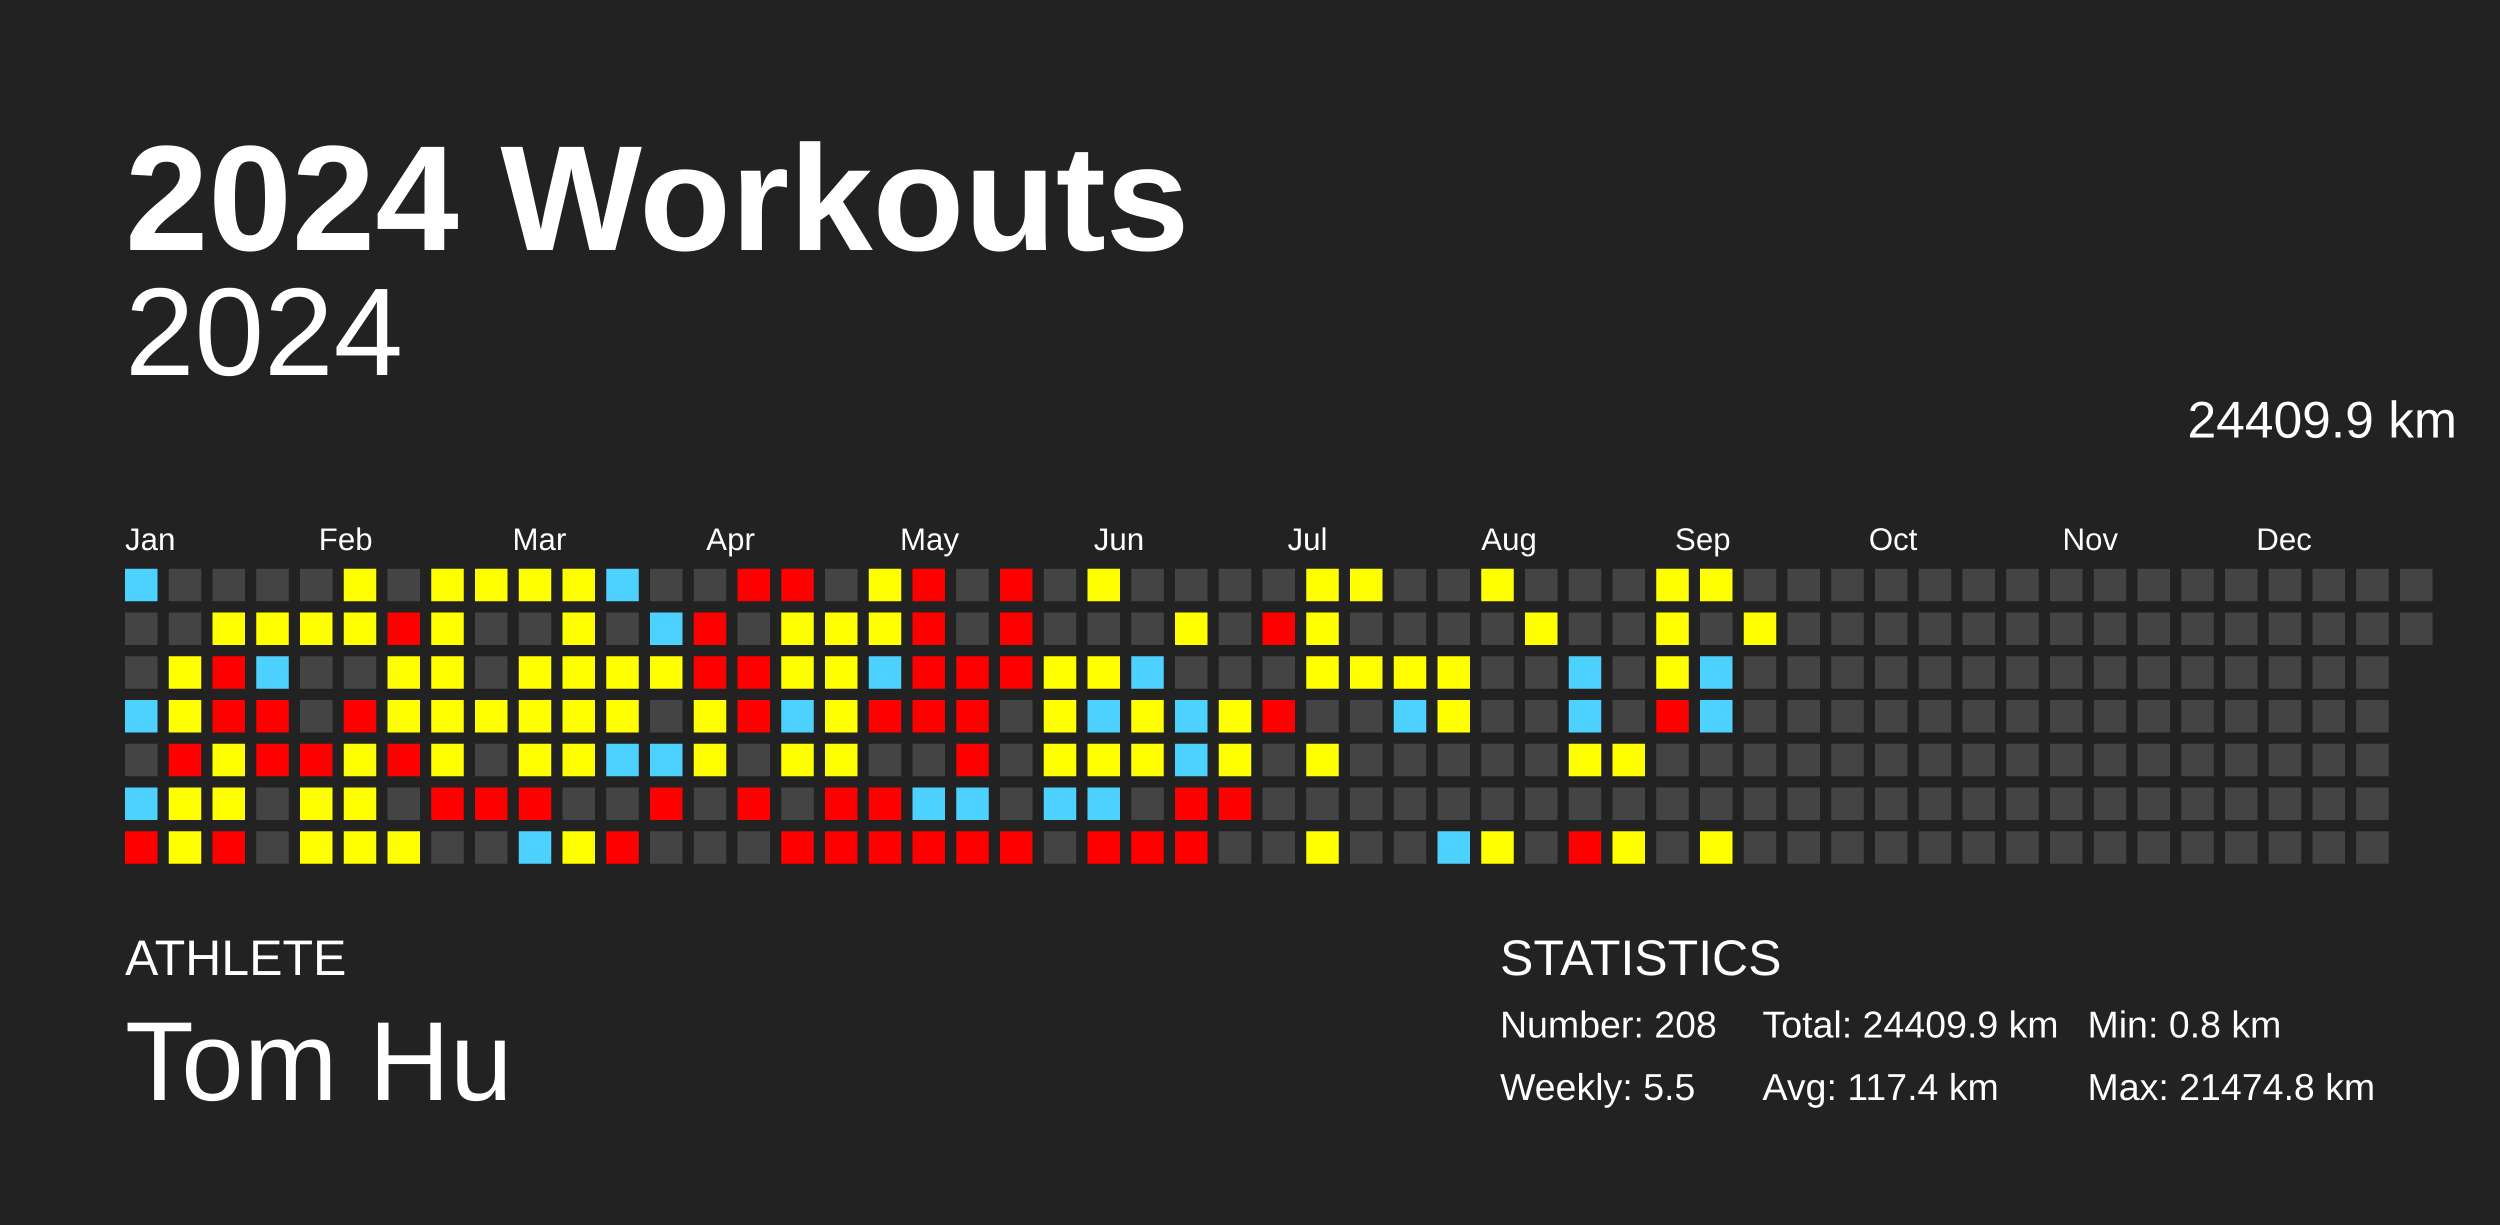
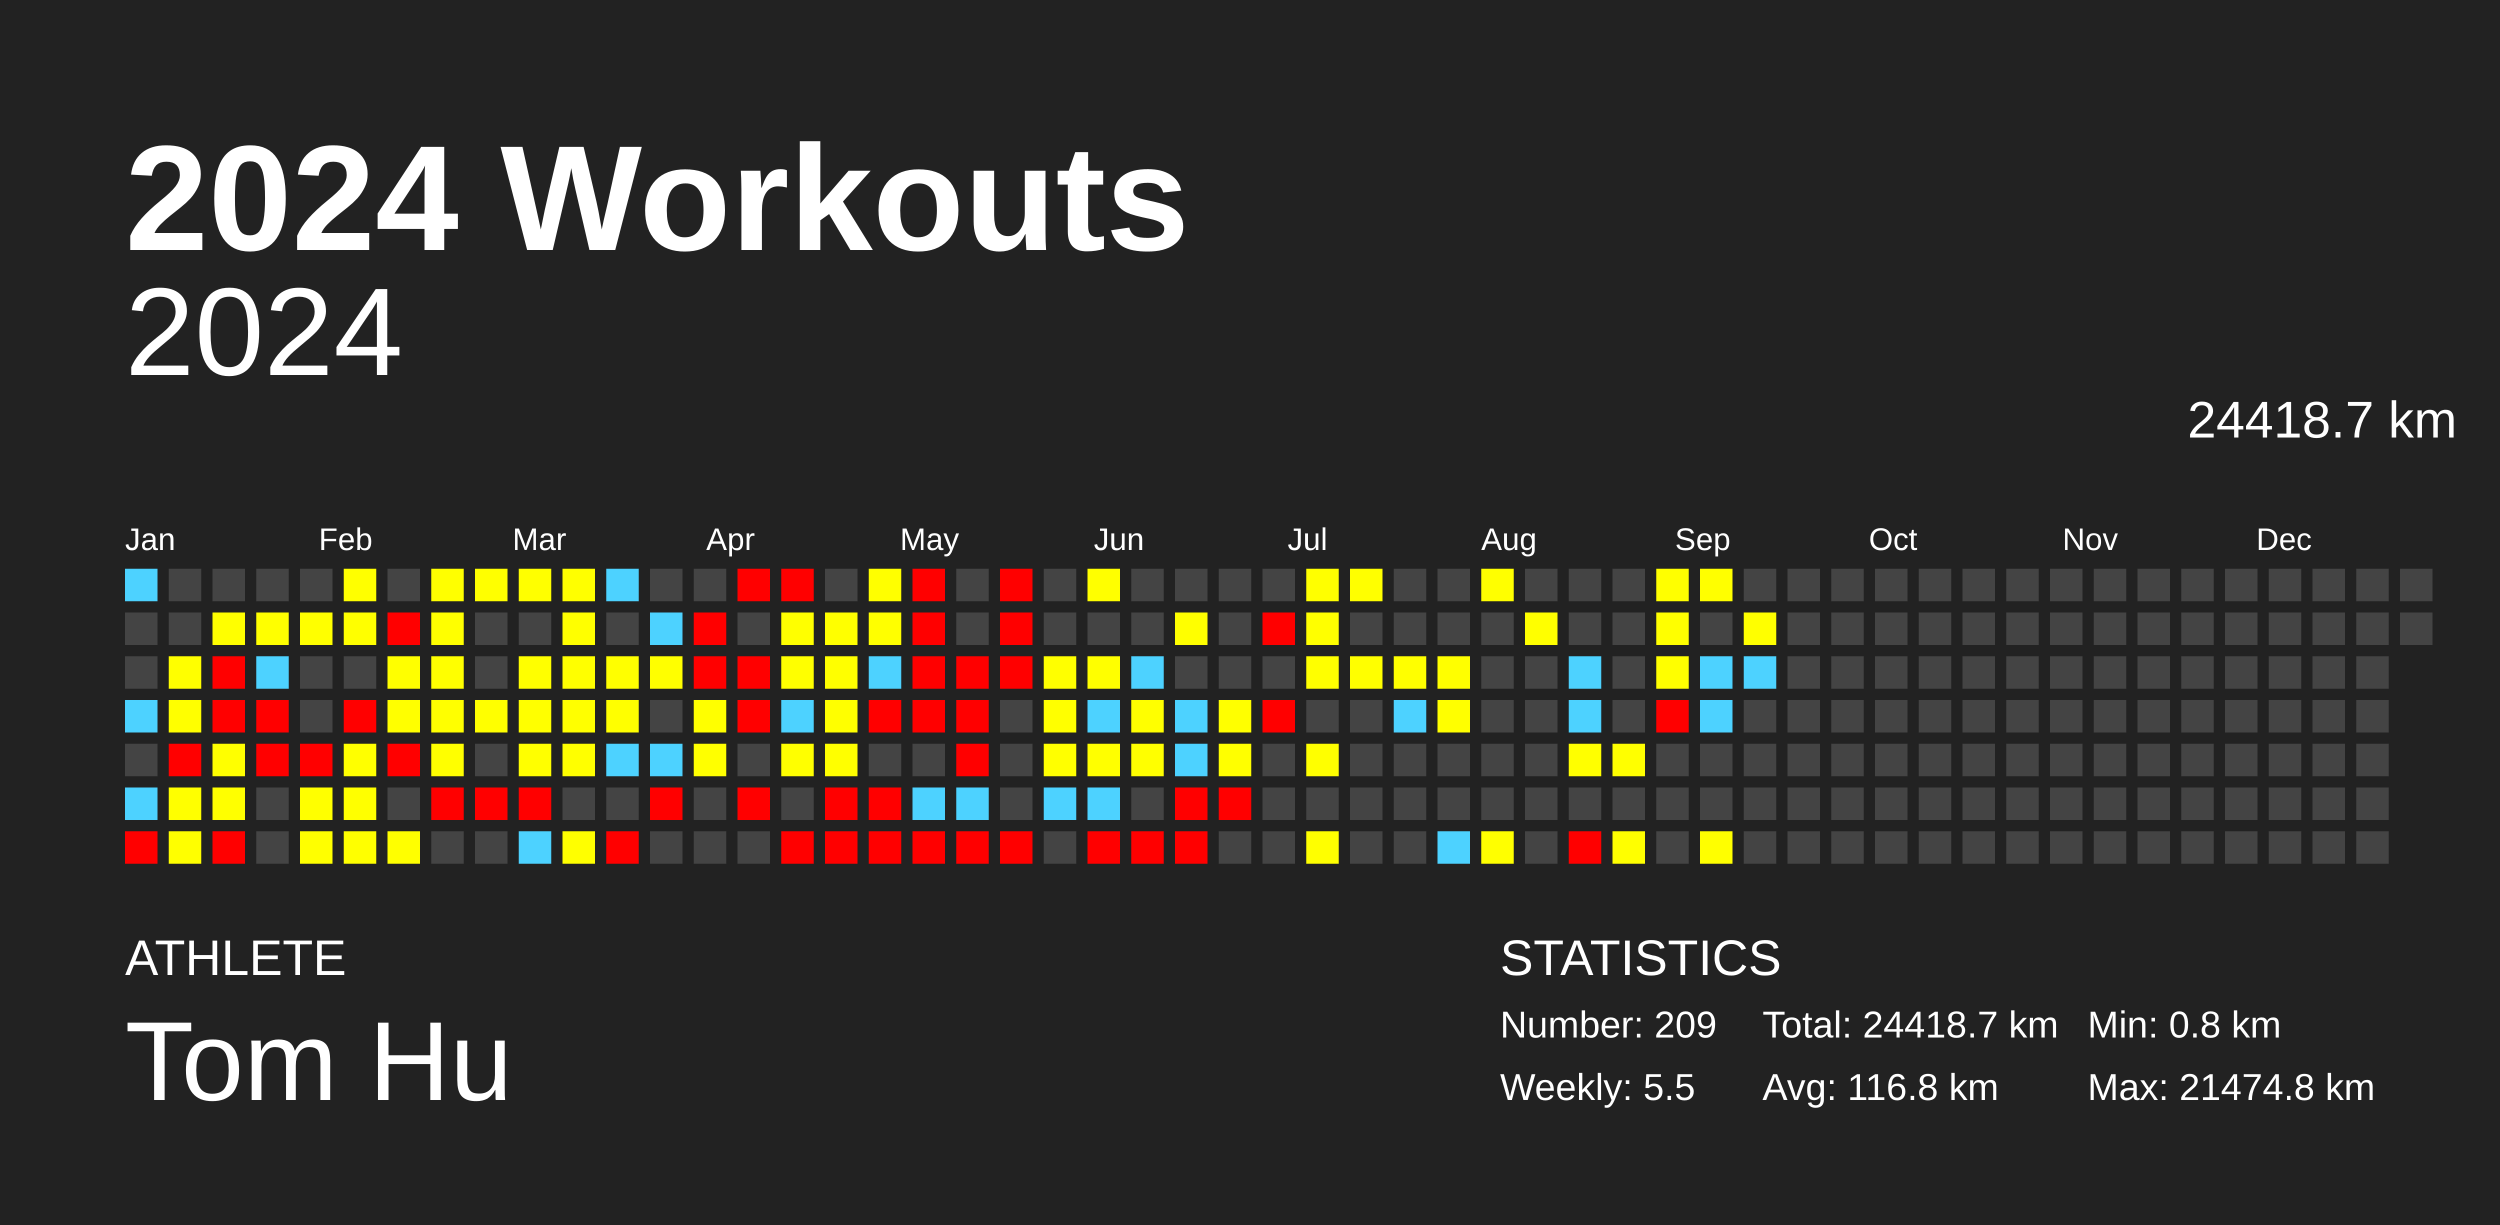
<svg xmlns="http://www.w3.org/2000/svg" baseProfile="full" height="98mm" version="1.1" viewBox="0,0,200,98" width="200mm">
  <defs />
  <rect fill="#222222" height="98" width="200" x="0" y="0" />
  <text fill="#FFFFFF" style="font-size:12px; font-family:Arial; font-weight:bold;" x="10" y="20">2024 Workouts</text>
  <text fill="#FFFFFF" style="font-size:4px; font-family:Arial" x="10" y="78">ATHLETE</text>
  <text fill="#FFFFFF" style="font-size:9px; font-family:Arial" x="10" y="88">Tom Hu</text>
  <text fill="#FFFFFF" style="font-size:4px; font-family:Arial" x="120" y="78">STATISTICS</text>
-   <text fill="#FFFFFF" style="font-size:3px; font-family:Arial" x="120" y="83">Number: 208</text>
+   <text fill="#FFFFFF" style="font-size:3px; font-family:Arial" x="120" y="83">Number: 209</text>
  <text fill="#FFFFFF" style="font-size:3px; font-family:Arial" x="120" y="88">Weekly: 5.5</text>
-   <text fill="#FFFFFF" style="font-size:3px; font-family:Arial" x="141" y="83">Total: 24409.9 km</text>
-   <text fill="#FFFFFF" style="font-size:3px; font-family:Arial" x="141" y="88">Avg: 117.4 km</text>
+   <text fill="#FFFFFF" style="font-size:3px; font-family:Arial" x="141" y="83">Total: 24418.7 km</text>
+   <text fill="#FFFFFF" style="font-size:3px; font-family:Arial" x="141" y="88">Avg: 116.8 km</text>
  <text fill="#FFFFFF" style="font-size:3px; font-family:Arial" x="167" y="83">Min: 0.8 km</text>
  <text fill="#FFFFFF" style="font-size:3px; font-family:Arial" x="167" y="88">Max: 21474.8 km</text>
  <text alignment-baseline="hanging" fill="#FFFFFF" style="font-size:10.0px; font-family:Arial;" x="10" y="30">2024</text>
-   <text alignment-baseline="hanging" fill="#FFFFFF" style="font-size:4.125px; font-family:Arial;" x="175" y="35">24409.9 km</text>
+   <text alignment-baseline="hanging" fill="#FFFFFF" style="font-size:4.125px; font-family:Arial;" x="175" y="35">24418.7 km</text>
  <text fill="#FFFFFF" style="font-size:2.5px; font-family:Arial" x="10.0" y="44">Jan</text>
  <text fill="#FFFFFF" style="font-size:2.5px; font-family:Arial" x="25.5" y="44">Feb</text>
  <text fill="#FFFFFF" style="font-size:2.5px; font-family:Arial" x="41.0" y="44">Mar</text>
  <text fill="#FFFFFF" style="font-size:2.5px; font-family:Arial" x="56.5" y="44">Apr</text>
  <text fill="#FFFFFF" style="font-size:2.5px; font-family:Arial" x="72.0" y="44">May</text>
  <text fill="#FFFFFF" style="font-size:2.5px; font-family:Arial" x="87.5" y="44">Jun</text>
  <text fill="#FFFFFF" style="font-size:2.5px; font-family:Arial" x="103.0" y="44">Jul</text>
  <text fill="#FFFFFF" style="font-size:2.5px; font-family:Arial" x="118.5" y="44">Aug</text>
  <text fill="#FFFFFF" style="font-size:2.5px; font-family:Arial" x="134.0" y="44">Sep</text>
  <text fill="#FFFFFF" style="font-size:2.5px; font-family:Arial" x="149.5" y="44">Oct</text>
  <text fill="#FFFFFF" style="font-size:2.5px; font-family:Arial" x="165.0" y="44">Nov</text>
  <text fill="#FFFFFF" style="font-size:2.5px; font-family:Arial" x="180.5" y="44">Dec</text>
  <rect fill="#4dd2ff" height="2.6" width="2.6" x="10.0" y="45.5" />
  <rect fill="#444444" height="2.6" width="2.6" x="10.0" y="49.0" />
  <rect fill="#444444" height="2.6" width="2.6" x="10.0" y="52.5" />
  <rect fill="#4dd2ff" height="2.6" width="2.6" x="10.0" y="56.0" />
  <rect fill="#444444" height="2.6" width="2.6" x="10.0" y="59.5" />
  <rect fill="#4dd2ff" height="2.6" width="2.6" x="10.0" y="63.0" />
  <rect fill="red" height="2.6" width="2.6" x="10.0" y="66.5" />
  <rect fill="#444444" height="2.6" width="2.6" x="13.5" y="45.5" />
  <rect fill="#444444" height="2.6" width="2.6" x="13.5" y="49.0" />
  <rect fill="#ffff00" height="2.6" width="2.6" x="13.5" y="52.5" />
  <rect fill="#ffff00" height="2.6" width="2.6" x="13.5" y="56.0" />
  <rect fill="red" height="2.6" width="2.6" x="13.5" y="59.5" />
  <rect fill="#ffff00" height="2.6" width="2.6" x="13.5" y="63.0" />
  <rect fill="#ffff00" height="2.6" width="2.6" x="13.5" y="66.5" />
  <rect fill="#444444" height="2.6" width="2.6" x="17.0" y="45.5" />
  <rect fill="#ffff00" height="2.6" width="2.6" x="17.0" y="49.0" />
  <rect fill="red" height="2.6" width="2.6" x="17.0" y="52.5" />
  <rect fill="red" height="2.6" width="2.6" x="17.0" y="56.0" />
  <rect fill="#ffff00" height="2.6" width="2.6" x="17.0" y="59.5" />
  <rect fill="#ffff00" height="2.6" width="2.6" x="17.0" y="63.0" />
  <rect fill="red" height="2.6" width="2.6" x="17.0" y="66.5" />
  <rect fill="#444444" height="2.6" width="2.6" x="20.5" y="45.5" />
  <rect fill="#ffff00" height="2.6" width="2.6" x="20.5" y="49.0" />
  <rect fill="#4dd2ff" height="2.6" width="2.6" x="20.5" y="52.5" />
  <rect fill="red" height="2.6" width="2.6" x="20.5" y="56.0" />
  <rect fill="red" height="2.6" width="2.6" x="20.5" y="59.5" />
  <rect fill="#444444" height="2.6" width="2.6" x="20.5" y="63.0" />
  <rect fill="#444444" height="2.6" width="2.6" x="20.5" y="66.5" />
  <rect fill="#444444" height="2.6" width="2.6" x="24.0" y="45.5" />
  <rect fill="#ffff00" height="2.6" width="2.6" x="24.0" y="49.0" />
  <rect fill="#444444" height="2.6" width="2.6" x="24.0" y="52.5" />
  <rect fill="#444444" height="2.6" width="2.6" x="24.0" y="56.0" />
  <rect fill="red" height="2.6" width="2.6" x="24.0" y="59.5" />
  <rect fill="#ffff00" height="2.6" width="2.6" x="24.0" y="63.0" />
  <rect fill="#ffff00" height="2.6" width="2.6" x="24.0" y="66.5" />
  <rect fill="#ffff00" height="2.6" width="2.6" x="27.5" y="45.5" />
  <rect fill="#ffff00" height="2.6" width="2.6" x="27.5" y="49.0" />
  <rect fill="#444444" height="2.6" width="2.6" x="27.5" y="52.5" />
  <rect fill="red" height="2.6" width="2.6" x="27.5" y="56.0" />
  <rect fill="#ffff00" height="2.6" width="2.6" x="27.5" y="59.5" />
  <rect fill="#ffff00" height="2.6" width="2.6" x="27.5" y="63.0" />
  <rect fill="#ffff00" height="2.6" width="2.6" x="27.5" y="66.5" />
  <rect fill="#444444" height="2.6" width="2.6" x="31.0" y="45.5" />
  <rect fill="red" height="2.6" width="2.6" x="31.0" y="49.0" />
  <rect fill="#ffff00" height="2.6" width="2.6" x="31.0" y="52.5" />
  <rect fill="#ffff00" height="2.6" width="2.6" x="31.0" y="56.0" />
  <rect fill="red" height="2.6" width="2.6" x="31.0" y="59.5" />
  <rect fill="#444444" height="2.6" width="2.6" x="31.0" y="63.0" />
  <rect fill="#ffff00" height="2.6" width="2.6" x="31.0" y="66.5" />
  <rect fill="#ffff00" height="2.6" width="2.6" x="34.5" y="45.5" />
  <rect fill="#ffff00" height="2.6" width="2.6" x="34.5" y="49.0" />
  <rect fill="#ffff00" height="2.6" width="2.6" x="34.5" y="52.5" />
  <rect fill="#ffff00" height="2.6" width="2.6" x="34.5" y="56.0" />
  <rect fill="#ffff00" height="2.6" width="2.6" x="34.5" y="59.5" />
  <rect fill="red" height="2.6" width="2.6" x="34.5" y="63.0" />
  <rect fill="#444444" height="2.6" width="2.6" x="34.5" y="66.5" />
  <rect fill="#ffff00" height="2.6" width="2.6" x="38.0" y="45.5" />
  <rect fill="#444444" height="2.6" width="2.6" x="38.0" y="49.0" />
  <rect fill="#444444" height="2.6" width="2.6" x="38.0" y="52.5" />
  <rect fill="#ffff00" height="2.6" width="2.6" x="38.0" y="56.0" />
  <rect fill="#444444" height="2.6" width="2.6" x="38.0" y="59.5" />
  <rect fill="red" height="2.6" width="2.6" x="38.0" y="63.0" />
  <rect fill="#444444" height="2.6" width="2.6" x="38.0" y="66.5" />
  <rect fill="#ffff00" height="2.6" width="2.6" x="41.5" y="45.5" />
  <rect fill="#444444" height="2.6" width="2.6" x="41.5" y="49.0" />
  <rect fill="#ffff00" height="2.6" width="2.6" x="41.5" y="52.5" />
  <rect fill="#ffff00" height="2.6" width="2.6" x="41.5" y="56.0" />
  <rect fill="#ffff00" height="2.6" width="2.6" x="41.5" y="59.5" />
  <rect fill="red" height="2.6" width="2.6" x="41.5" y="63.0" />
  <rect fill="#4dd2ff" height="2.6" width="2.6" x="41.5" y="66.5" />
  <rect fill="#ffff00" height="2.6" width="2.6" x="45.0" y="45.5" />
  <rect fill="#ffff00" height="2.6" width="2.6" x="45.0" y="49.0" />
  <rect fill="#ffff00" height="2.6" width="2.6" x="45.0" y="52.5" />
  <rect fill="#ffff00" height="2.6" width="2.6" x="45.0" y="56.0" />
  <rect fill="#ffff00" height="2.6" width="2.6" x="45.0" y="59.5" />
  <rect fill="#444444" height="2.6" width="2.6" x="45.0" y="63.0" />
  <rect fill="#ffff00" height="2.6" width="2.6" x="45.0" y="66.5" />
  <rect fill="#4dd2ff" height="2.6" width="2.6" x="48.5" y="45.5" />
  <rect fill="#444444" height="2.6" width="2.6" x="48.5" y="49.0" />
  <rect fill="#ffff00" height="2.6" width="2.6" x="48.5" y="52.5" />
  <rect fill="#ffff00" height="2.6" width="2.6" x="48.5" y="56.0" />
  <rect fill="#4dd2ff" height="2.6" width="2.6" x="48.5" y="59.5" />
  <rect fill="#444444" height="2.6" width="2.6" x="48.5" y="63.0" />
  <rect fill="red" height="2.6" width="2.6" x="48.5" y="66.5" />
  <rect fill="#444444" height="2.6" width="2.6" x="52.0" y="45.5" />
  <rect fill="#4dd2ff" height="2.6" width="2.6" x="52.0" y="49.0" />
  <rect fill="#ffff00" height="2.6" width="2.6" x="52.0" y="52.5" />
  <rect fill="#444444" height="2.6" width="2.6" x="52.0" y="56.0" />
  <rect fill="#4dd2ff" height="2.6" width="2.6" x="52.0" y="59.5" />
  <rect fill="red" height="2.6" width="2.6" x="52.0" y="63.0" />
  <rect fill="#444444" height="2.6" width="2.6" x="52.0" y="66.5" />
  <rect fill="#444444" height="2.6" width="2.6" x="55.5" y="45.5" />
  <rect fill="red" height="2.6" width="2.6" x="55.5" y="49.0" />
  <rect fill="red" height="2.6" width="2.6" x="55.5" y="52.5" />
  <rect fill="#ffff00" height="2.6" width="2.6" x="55.5" y="56.0" />
  <rect fill="#ffff00" height="2.6" width="2.6" x="55.5" y="59.5" />
  <rect fill="#444444" height="2.6" width="2.6" x="55.5" y="63.0" />
  <rect fill="#444444" height="2.6" width="2.6" x="55.5" y="66.5" />
  <rect fill="red" height="2.6" width="2.6" x="59.0" y="45.5" />
  <rect fill="#444444" height="2.6" width="2.6" x="59.0" y="49.0" />
  <rect fill="red" height="2.6" width="2.6" x="59.0" y="52.5" />
  <rect fill="red" height="2.6" width="2.6" x="59.0" y="56.0" />
  <rect fill="#444444" height="2.6" width="2.6" x="59.0" y="59.5" />
  <rect fill="red" height="2.6" width="2.6" x="59.0" y="63.0" />
  <rect fill="#444444" height="2.6" width="2.6" x="59.0" y="66.5" />
  <rect fill="red" height="2.6" width="2.6" x="62.5" y="45.5" />
  <rect fill="#ffff00" height="2.6" width="2.6" x="62.5" y="49.0" />
  <rect fill="#ffff00" height="2.6" width="2.6" x="62.5" y="52.5" />
  <rect fill="#4dd2ff" height="2.6" width="2.6" x="62.5" y="56.0" />
  <rect fill="#ffff00" height="2.6" width="2.6" x="62.5" y="59.5" />
  <rect fill="#444444" height="2.6" width="2.6" x="62.5" y="63.0" />
  <rect fill="red" height="2.6" width="2.6" x="62.5" y="66.5" />
  <rect fill="#444444" height="2.6" width="2.6" x="66.0" y="45.5" />
  <rect fill="#ffff00" height="2.6" width="2.6" x="66.0" y="49.0" />
  <rect fill="#ffff00" height="2.6" width="2.6" x="66.0" y="52.5" />
  <rect fill="#ffff00" height="2.6" width="2.6" x="66.0" y="56.0" />
  <rect fill="#ffff00" height="2.6" width="2.6" x="66.0" y="59.5" />
  <rect fill="red" height="2.6" width="2.6" x="66.0" y="63.0" />
  <rect fill="red" height="2.6" width="2.6" x="66.0" y="66.5" />
  <rect fill="#ffff00" height="2.6" width="2.6" x="69.5" y="45.5" />
  <rect fill="#ffff00" height="2.6" width="2.6" x="69.5" y="49.0" />
  <rect fill="#4dd2ff" height="2.6" width="2.6" x="69.5" y="52.5" />
  <rect fill="red" height="2.6" width="2.6" x="69.5" y="56.0" />
  <rect fill="#444444" height="2.6" width="2.6" x="69.5" y="59.5" />
  <rect fill="red" height="2.6" width="2.6" x="69.5" y="63.0" />
  <rect fill="red" height="2.6" width="2.6" x="69.5" y="66.5" />
  <rect fill="red" height="2.6" width="2.6" x="73.0" y="45.5" />
  <rect fill="red" height="2.6" width="2.6" x="73.0" y="49.0" />
  <rect fill="red" height="2.6" width="2.6" x="73.0" y="52.5" />
  <rect fill="red" height="2.6" width="2.6" x="73.0" y="56.0" />
  <rect fill="#444444" height="2.6" width="2.6" x="73.0" y="59.5" />
  <rect fill="#4dd2ff" height="2.6" width="2.6" x="73.0" y="63.0" />
  <rect fill="red" height="2.6" width="2.6" x="73.0" y="66.5" />
  <rect fill="#444444" height="2.6" width="2.6" x="76.5" y="45.5" />
  <rect fill="#444444" height="2.6" width="2.6" x="76.5" y="49.0" />
  <rect fill="red" height="2.6" width="2.6" x="76.5" y="52.5" />
  <rect fill="red" height="2.6" width="2.6" x="76.5" y="56.0" />
  <rect fill="red" height="2.6" width="2.6" x="76.5" y="59.5" />
  <rect fill="#4dd2ff" height="2.6" width="2.6" x="76.5" y="63.0" />
  <rect fill="red" height="2.6" width="2.6" x="76.5" y="66.5" />
  <rect fill="red" height="2.6" width="2.6" x="80.0" y="45.5" />
  <rect fill="red" height="2.6" width="2.6" x="80.0" y="49.0" />
  <rect fill="red" height="2.6" width="2.6" x="80.0" y="52.5" />
  <rect fill="#444444" height="2.6" width="2.6" x="80.0" y="56.0" />
  <rect fill="#444444" height="2.6" width="2.6" x="80.0" y="59.5" />
  <rect fill="#444444" height="2.6" width="2.6" x="80.0" y="63.0" />
  <rect fill="red" height="2.6" width="2.6" x="80.0" y="66.5" />
  <rect fill="#444444" height="2.6" width="2.6" x="83.5" y="45.5" />
  <rect fill="#444444" height="2.6" width="2.6" x="83.5" y="49.0" />
  <rect fill="#ffff00" height="2.6" width="2.6" x="83.5" y="52.5" />
  <rect fill="#ffff00" height="2.6" width="2.6" x="83.5" y="56.0" />
  <rect fill="#ffff00" height="2.6" width="2.6" x="83.5" y="59.5" />
  <rect fill="#4dd2ff" height="2.6" width="2.6" x="83.5" y="63.0" />
  <rect fill="#444444" height="2.6" width="2.6" x="83.5" y="66.5" />
  <rect fill="#ffff00" height="2.6" width="2.6" x="87.0" y="45.5" />
  <rect fill="#444444" height="2.6" width="2.6" x="87.0" y="49.0" />
  <rect fill="#ffff00" height="2.6" width="2.6" x="87.0" y="52.5" />
  <rect fill="#4dd2ff" height="2.6" width="2.6" x="87.0" y="56.0" />
  <rect fill="#ffff00" height="2.6" width="2.6" x="87.0" y="59.5" />
  <rect fill="#4dd2ff" height="2.6" width="2.6" x="87.0" y="63.0" />
  <rect fill="red" height="2.6" width="2.6" x="87.0" y="66.5" />
  <rect fill="#444444" height="2.6" width="2.6" x="90.5" y="45.5" />
  <rect fill="#444444" height="2.6" width="2.6" x="90.5" y="49.0" />
  <rect fill="#4dd2ff" height="2.6" width="2.6" x="90.5" y="52.5" />
  <rect fill="#ffff00" height="2.6" width="2.6" x="90.5" y="56.0" />
  <rect fill="#ffff00" height="2.6" width="2.6" x="90.5" y="59.5" />
  <rect fill="#444444" height="2.6" width="2.6" x="90.5" y="63.0" />
  <rect fill="red" height="2.6" width="2.6" x="90.5" y="66.5" />
  <rect fill="#444444" height="2.6" width="2.6" x="94.0" y="45.5" />
  <rect fill="#ffff00" height="2.6" width="2.6" x="94.0" y="49.0" />
  <rect fill="#444444" height="2.6" width="2.6" x="94.0" y="52.5" />
  <rect fill="#4dd2ff" height="2.6" width="2.6" x="94.0" y="56.0" />
  <rect fill="#4dd2ff" height="2.6" width="2.6" x="94.0" y="59.5" />
  <rect fill="red" height="2.6" width="2.6" x="94.0" y="63.0" />
  <rect fill="red" height="2.6" width="2.6" x="94.0" y="66.5" />
  <rect fill="#444444" height="2.6" width="2.6" x="97.5" y="45.5" />
  <rect fill="#444444" height="2.6" width="2.6" x="97.5" y="49.0" />
  <rect fill="#444444" height="2.6" width="2.6" x="97.5" y="52.5" />
  <rect fill="#ffff00" height="2.6" width="2.6" x="97.5" y="56.0" />
  <rect fill="#ffff00" height="2.6" width="2.6" x="97.5" y="59.5" />
  <rect fill="red" height="2.6" width="2.6" x="97.5" y="63.0" />
  <rect fill="#444444" height="2.6" width="2.6" x="97.5" y="66.5" />
  <rect fill="#444444" height="2.6" width="2.6" x="101.0" y="45.5" />
  <rect fill="red" height="2.6" width="2.6" x="101.0" y="49.0" />
  <rect fill="#444444" height="2.6" width="2.6" x="101.0" y="52.5" />
  <rect fill="red" height="2.6" width="2.6" x="101.0" y="56.0" />
  <rect fill="#444444" height="2.6" width="2.6" x="101.0" y="59.5" />
  <rect fill="#444444" height="2.6" width="2.6" x="101.0" y="63.0" />
  <rect fill="#444444" height="2.6" width="2.6" x="101.0" y="66.5" />
  <rect fill="#ffff00" height="2.6" width="2.6" x="104.5" y="45.5" />
  <rect fill="#ffff00" height="2.6" width="2.6" x="104.5" y="49.0" />
  <rect fill="#ffff00" height="2.6" width="2.6" x="104.5" y="52.5" />
  <rect fill="#444444" height="2.6" width="2.6" x="104.5" y="56.0" />
  <rect fill="#ffff00" height="2.6" width="2.6" x="104.5" y="59.5" />
  <rect fill="#444444" height="2.6" width="2.6" x="104.5" y="63.0" />
  <rect fill="#ffff00" height="2.6" width="2.6" x="104.5" y="66.5" />
  <rect fill="#ffff00" height="2.6" width="2.6" x="108.0" y="45.5" />
  <rect fill="#444444" height="2.6" width="2.6" x="108.0" y="49.0" />
  <rect fill="#ffff00" height="2.6" width="2.6" x="108.0" y="52.5" />
  <rect fill="#444444" height="2.6" width="2.6" x="108.0" y="56.0" />
  <rect fill="#444444" height="2.6" width="2.6" x="108.0" y="59.5" />
  <rect fill="#444444" height="2.6" width="2.6" x="108.0" y="63.0" />
  <rect fill="#444444" height="2.6" width="2.6" x="108.0" y="66.5" />
  <rect fill="#444444" height="2.6" width="2.6" x="111.5" y="45.5" />
  <rect fill="#444444" height="2.6" width="2.6" x="111.5" y="49.0" />
  <rect fill="#ffff00" height="2.6" width="2.6" x="111.5" y="52.5" />
  <rect fill="#4dd2ff" height="2.6" width="2.6" x="111.5" y="56.0" />
  <rect fill="#444444" height="2.6" width="2.6" x="111.5" y="59.5" />
  <rect fill="#444444" height="2.6" width="2.6" x="111.5" y="63.0" />
  <rect fill="#444444" height="2.6" width="2.6" x="111.5" y="66.5" />
  <rect fill="#444444" height="2.6" width="2.6" x="115.0" y="45.5" />
  <rect fill="#444444" height="2.6" width="2.6" x="115.0" y="49.0" />
  <rect fill="#ffff00" height="2.6" width="2.6" x="115.0" y="52.5" />
  <rect fill="#ffff00" height="2.6" width="2.6" x="115.0" y="56.0" />
  <rect fill="#444444" height="2.6" width="2.6" x="115.0" y="59.5" />
  <rect fill="#444444" height="2.6" width="2.6" x="115.0" y="63.0" />
  <rect fill="#4dd2ff" height="2.6" width="2.6" x="115.0" y="66.5" />
  <rect fill="#ffff00" height="2.6" width="2.6" x="118.5" y="45.5" />
  <rect fill="#444444" height="2.6" width="2.6" x="118.5" y="49.0" />
  <rect fill="#444444" height="2.6" width="2.6" x="118.5" y="52.5" />
  <rect fill="#444444" height="2.6" width="2.6" x="118.5" y="56.0" />
  <rect fill="#444444" height="2.6" width="2.6" x="118.5" y="59.5" />
  <rect fill="#444444" height="2.6" width="2.6" x="118.5" y="63.0" />
  <rect fill="#ffff00" height="2.6" width="2.6" x="118.5" y="66.5" />
  <rect fill="#444444" height="2.6" width="2.6" x="122.0" y="45.5" />
  <rect fill="#ffff00" height="2.6" width="2.6" x="122.0" y="49.0" />
  <rect fill="#444444" height="2.6" width="2.6" x="122.0" y="52.5" />
  <rect fill="#444444" height="2.6" width="2.6" x="122.0" y="56.0" />
  <rect fill="#444444" height="2.6" width="2.6" x="122.0" y="59.5" />
  <rect fill="#444444" height="2.6" width="2.6" x="122.0" y="63.0" />
  <rect fill="#444444" height="2.6" width="2.6" x="122.0" y="66.5" />
  <rect fill="#444444" height="2.6" width="2.6" x="125.5" y="45.5" />
  <rect fill="#444444" height="2.6" width="2.6" x="125.5" y="49.0" />
  <rect fill="#4dd2ff" height="2.6" width="2.6" x="125.5" y="52.5" />
  <rect fill="#4dd2ff" height="2.6" width="2.6" x="125.5" y="56.0" />
  <rect fill="#ffff00" height="2.6" width="2.6" x="125.5" y="59.5" />
  <rect fill="#444444" height="2.6" width="2.6" x="125.5" y="63.0" />
  <rect fill="red" height="2.6" width="2.6" x="125.5" y="66.5" />
  <rect fill="#444444" height="2.6" width="2.6" x="129.0" y="45.5" />
  <rect fill="#444444" height="2.6" width="2.6" x="129.0" y="49.0" />
  <rect fill="#444444" height="2.6" width="2.6" x="129.0" y="52.5" />
  <rect fill="#444444" height="2.6" width="2.6" x="129.0" y="56.0" />
  <rect fill="#ffff00" height="2.6" width="2.6" x="129.0" y="59.5" />
  <rect fill="#444444" height="2.6" width="2.6" x="129.0" y="63.0" />
  <rect fill="#ffff00" height="2.6" width="2.6" x="129.0" y="66.5" />
  <rect fill="#ffff00" height="2.6" width="2.6" x="132.5" y="45.5" />
  <rect fill="#ffff00" height="2.6" width="2.6" x="132.5" y="49.0" />
  <rect fill="#ffff00" height="2.6" width="2.6" x="132.5" y="52.5" />
  <rect fill="red" height="2.6" width="2.6" x="132.5" y="56.0" />
  <rect fill="#444444" height="2.6" width="2.6" x="132.5" y="59.5" />
  <rect fill="#444444" height="2.6" width="2.6" x="132.5" y="63.0" />
  <rect fill="#444444" height="2.6" width="2.6" x="132.5" y="66.5" />
  <rect fill="#ffff00" height="2.6" width="2.6" x="136.0" y="45.5" />
  <rect fill="#444444" height="2.6" width="2.6" x="136.0" y="49.0" />
  <rect fill="#4dd2ff" height="2.6" width="2.6" x="136.0" y="52.5" />
  <rect fill="#4dd2ff" height="2.6" width="2.6" x="136.0" y="56.0" />
  <rect fill="#444444" height="2.6" width="2.6" x="136.0" y="59.5" />
  <rect fill="#444444" height="2.6" width="2.6" x="136.0" y="63.0" />
  <rect fill="#ffff00" height="2.6" width="2.6" x="136.0" y="66.5" />
  <rect fill="#444444" height="2.6" width="2.6" x="139.5" y="45.5" />
  <rect fill="#ffff00" height="2.6" width="2.6" x="139.5" y="49.0" />
-   <rect fill="#444444" height="2.6" width="2.6" x="139.5" y="52.5" />
+   <rect fill="#4dd2ff" height="2.6" width="2.6" x="139.5" y="52.5" />
  <rect fill="#444444" height="2.6" width="2.6" x="139.5" y="56.0" />
  <rect fill="#444444" height="2.6" width="2.6" x="139.5" y="59.5" />
  <rect fill="#444444" height="2.6" width="2.6" x="139.5" y="63.0" />
  <rect fill="#444444" height="2.6" width="2.6" x="139.5" y="66.5" />
  <rect fill="#444444" height="2.6" width="2.6" x="143.0" y="45.5" />
  <rect fill="#444444" height="2.6" width="2.6" x="143.0" y="49.0" />
  <rect fill="#444444" height="2.6" width="2.6" x="143.0" y="52.5" />
  <rect fill="#444444" height="2.6" width="2.6" x="143.0" y="56.0" />
  <rect fill="#444444" height="2.6" width="2.6" x="143.0" y="59.5" />
  <rect fill="#444444" height="2.6" width="2.6" x="143.0" y="63.0" />
  <rect fill="#444444" height="2.6" width="2.6" x="143.0" y="66.5" />
  <rect fill="#444444" height="2.6" width="2.6" x="146.5" y="45.5" />
  <rect fill="#444444" height="2.6" width="2.6" x="146.5" y="49.0" />
  <rect fill="#444444" height="2.6" width="2.6" x="146.5" y="52.5" />
  <rect fill="#444444" height="2.6" width="2.6" x="146.5" y="56.0" />
  <rect fill="#444444" height="2.6" width="2.6" x="146.5" y="59.5" />
  <rect fill="#444444" height="2.6" width="2.6" x="146.5" y="63.0" />
  <rect fill="#444444" height="2.6" width="2.6" x="146.5" y="66.5" />
  <rect fill="#444444" height="2.6" width="2.6" x="150.0" y="45.5" />
  <rect fill="#444444" height="2.6" width="2.6" x="150.0" y="49.0" />
  <rect fill="#444444" height="2.6" width="2.6" x="150.0" y="52.5" />
  <rect fill="#444444" height="2.6" width="2.6" x="150.0" y="56.0" />
  <rect fill="#444444" height="2.6" width="2.6" x="150.0" y="59.5" />
  <rect fill="#444444" height="2.6" width="2.6" x="150.0" y="63.0" />
  <rect fill="#444444" height="2.6" width="2.6" x="150.0" y="66.5" />
  <rect fill="#444444" height="2.6" width="2.6" x="153.5" y="45.5" />
  <rect fill="#444444" height="2.6" width="2.6" x="153.5" y="49.0" />
  <rect fill="#444444" height="2.6" width="2.6" x="153.5" y="52.5" />
  <rect fill="#444444" height="2.6" width="2.6" x="153.5" y="56.0" />
  <rect fill="#444444" height="2.6" width="2.6" x="153.5" y="59.5" />
  <rect fill="#444444" height="2.6" width="2.6" x="153.5" y="63.0" />
  <rect fill="#444444" height="2.6" width="2.6" x="153.5" y="66.5" />
  <rect fill="#444444" height="2.6" width="2.6" x="157.0" y="45.5" />
  <rect fill="#444444" height="2.6" width="2.6" x="157.0" y="49.0" />
  <rect fill="#444444" height="2.6" width="2.6" x="157.0" y="52.5" />
  <rect fill="#444444" height="2.6" width="2.6" x="157.0" y="56.0" />
  <rect fill="#444444" height="2.6" width="2.6" x="157.0" y="59.5" />
  <rect fill="#444444" height="2.6" width="2.6" x="157.0" y="63.0" />
  <rect fill="#444444" height="2.6" width="2.6" x="157.0" y="66.5" />
  <rect fill="#444444" height="2.6" width="2.6" x="160.5" y="45.5" />
  <rect fill="#444444" height="2.6" width="2.6" x="160.5" y="49.0" />
  <rect fill="#444444" height="2.6" width="2.6" x="160.5" y="52.5" />
  <rect fill="#444444" height="2.6" width="2.6" x="160.5" y="56.0" />
  <rect fill="#444444" height="2.6" width="2.6" x="160.5" y="59.5" />
  <rect fill="#444444" height="2.6" width="2.6" x="160.5" y="63.0" />
  <rect fill="#444444" height="2.6" width="2.6" x="160.5" y="66.5" />
  <rect fill="#444444" height="2.6" width="2.6" x="164.0" y="45.5" />
  <rect fill="#444444" height="2.6" width="2.6" x="164.0" y="49.0" />
  <rect fill="#444444" height="2.6" width="2.6" x="164.0" y="52.5" />
  <rect fill="#444444" height="2.6" width="2.6" x="164.0" y="56.0" />
  <rect fill="#444444" height="2.6" width="2.6" x="164.0" y="59.5" />
  <rect fill="#444444" height="2.6" width="2.6" x="164.0" y="63.0" />
  <rect fill="#444444" height="2.6" width="2.6" x="164.0" y="66.5" />
  <rect fill="#444444" height="2.6" width="2.6" x="167.5" y="45.5" />
  <rect fill="#444444" height="2.6" width="2.6" x="167.5" y="49.0" />
  <rect fill="#444444" height="2.6" width="2.6" x="167.5" y="52.5" />
  <rect fill="#444444" height="2.6" width="2.6" x="167.5" y="56.0" />
  <rect fill="#444444" height="2.6" width="2.6" x="167.5" y="59.5" />
  <rect fill="#444444" height="2.6" width="2.6" x="167.5" y="63.0" />
  <rect fill="#444444" height="2.6" width="2.6" x="167.5" y="66.5" />
  <rect fill="#444444" height="2.6" width="2.6" x="171.0" y="45.5" />
  <rect fill="#444444" height="2.6" width="2.6" x="171.0" y="49.0" />
  <rect fill="#444444" height="2.6" width="2.6" x="171.0" y="52.5" />
  <rect fill="#444444" height="2.6" width="2.6" x="171.0" y="56.0" />
  <rect fill="#444444" height="2.6" width="2.6" x="171.0" y="59.5" />
  <rect fill="#444444" height="2.6" width="2.6" x="171.0" y="63.0" />
  <rect fill="#444444" height="2.6" width="2.6" x="171.0" y="66.5" />
  <rect fill="#444444" height="2.6" width="2.6" x="174.5" y="45.5" />
  <rect fill="#444444" height="2.6" width="2.6" x="174.5" y="49.0" />
  <rect fill="#444444" height="2.6" width="2.6" x="174.5" y="52.5" />
  <rect fill="#444444" height="2.6" width="2.6" x="174.5" y="56.0" />
  <rect fill="#444444" height="2.6" width="2.6" x="174.5" y="59.5" />
  <rect fill="#444444" height="2.6" width="2.6" x="174.5" y="63.0" />
  <rect fill="#444444" height="2.6" width="2.6" x="174.5" y="66.5" />
  <rect fill="#444444" height="2.6" width="2.6" x="178.0" y="45.5" />
  <rect fill="#444444" height="2.6" width="2.6" x="178.0" y="49.0" />
  <rect fill="#444444" height="2.6" width="2.6" x="178.0" y="52.5" />
  <rect fill="#444444" height="2.6" width="2.6" x="178.0" y="56.0" />
  <rect fill="#444444" height="2.6" width="2.6" x="178.0" y="59.5" />
  <rect fill="#444444" height="2.6" width="2.6" x="178.0" y="63.0" />
  <rect fill="#444444" height="2.6" width="2.6" x="178.0" y="66.5" />
  <rect fill="#444444" height="2.6" width="2.6" x="181.5" y="45.5" />
  <rect fill="#444444" height="2.6" width="2.6" x="181.5" y="49.0" />
  <rect fill="#444444" height="2.6" width="2.6" x="181.5" y="52.5" />
  <rect fill="#444444" height="2.6" width="2.6" x="181.5" y="56.0" />
  <rect fill="#444444" height="2.6" width="2.6" x="181.5" y="59.5" />
  <rect fill="#444444" height="2.6" width="2.6" x="181.5" y="63.0" />
  <rect fill="#444444" height="2.6" width="2.6" x="181.5" y="66.5" />
  <rect fill="#444444" height="2.6" width="2.6" x="185.0" y="45.5" />
  <rect fill="#444444" height="2.6" width="2.6" x="185.0" y="49.0" />
  <rect fill="#444444" height="2.6" width="2.6" x="185.0" y="52.5" />
  <rect fill="#444444" height="2.6" width="2.6" x="185.0" y="56.0" />
  <rect fill="#444444" height="2.6" width="2.6" x="185.0" y="59.5" />
  <rect fill="#444444" height="2.6" width="2.6" x="185.0" y="63.0" />
  <rect fill="#444444" height="2.6" width="2.6" x="185.0" y="66.5" />
  <rect fill="#444444" height="2.6" width="2.6" x="188.5" y="45.5" />
  <rect fill="#444444" height="2.6" width="2.6" x="188.5" y="49.0" />
  <rect fill="#444444" height="2.6" width="2.6" x="188.5" y="52.5" />
  <rect fill="#444444" height="2.6" width="2.6" x="188.5" y="56.0" />
  <rect fill="#444444" height="2.6" width="2.6" x="188.5" y="59.5" />
  <rect fill="#444444" height="2.6" width="2.6" x="188.5" y="63.0" />
  <rect fill="#444444" height="2.6" width="2.6" x="188.5" y="66.5" />
  <rect fill="#444444" height="2.6" width="2.6" x="192.0" y="45.5" />
  <rect fill="#444444" height="2.6" width="2.6" x="192.0" y="49.0" />
</svg>
